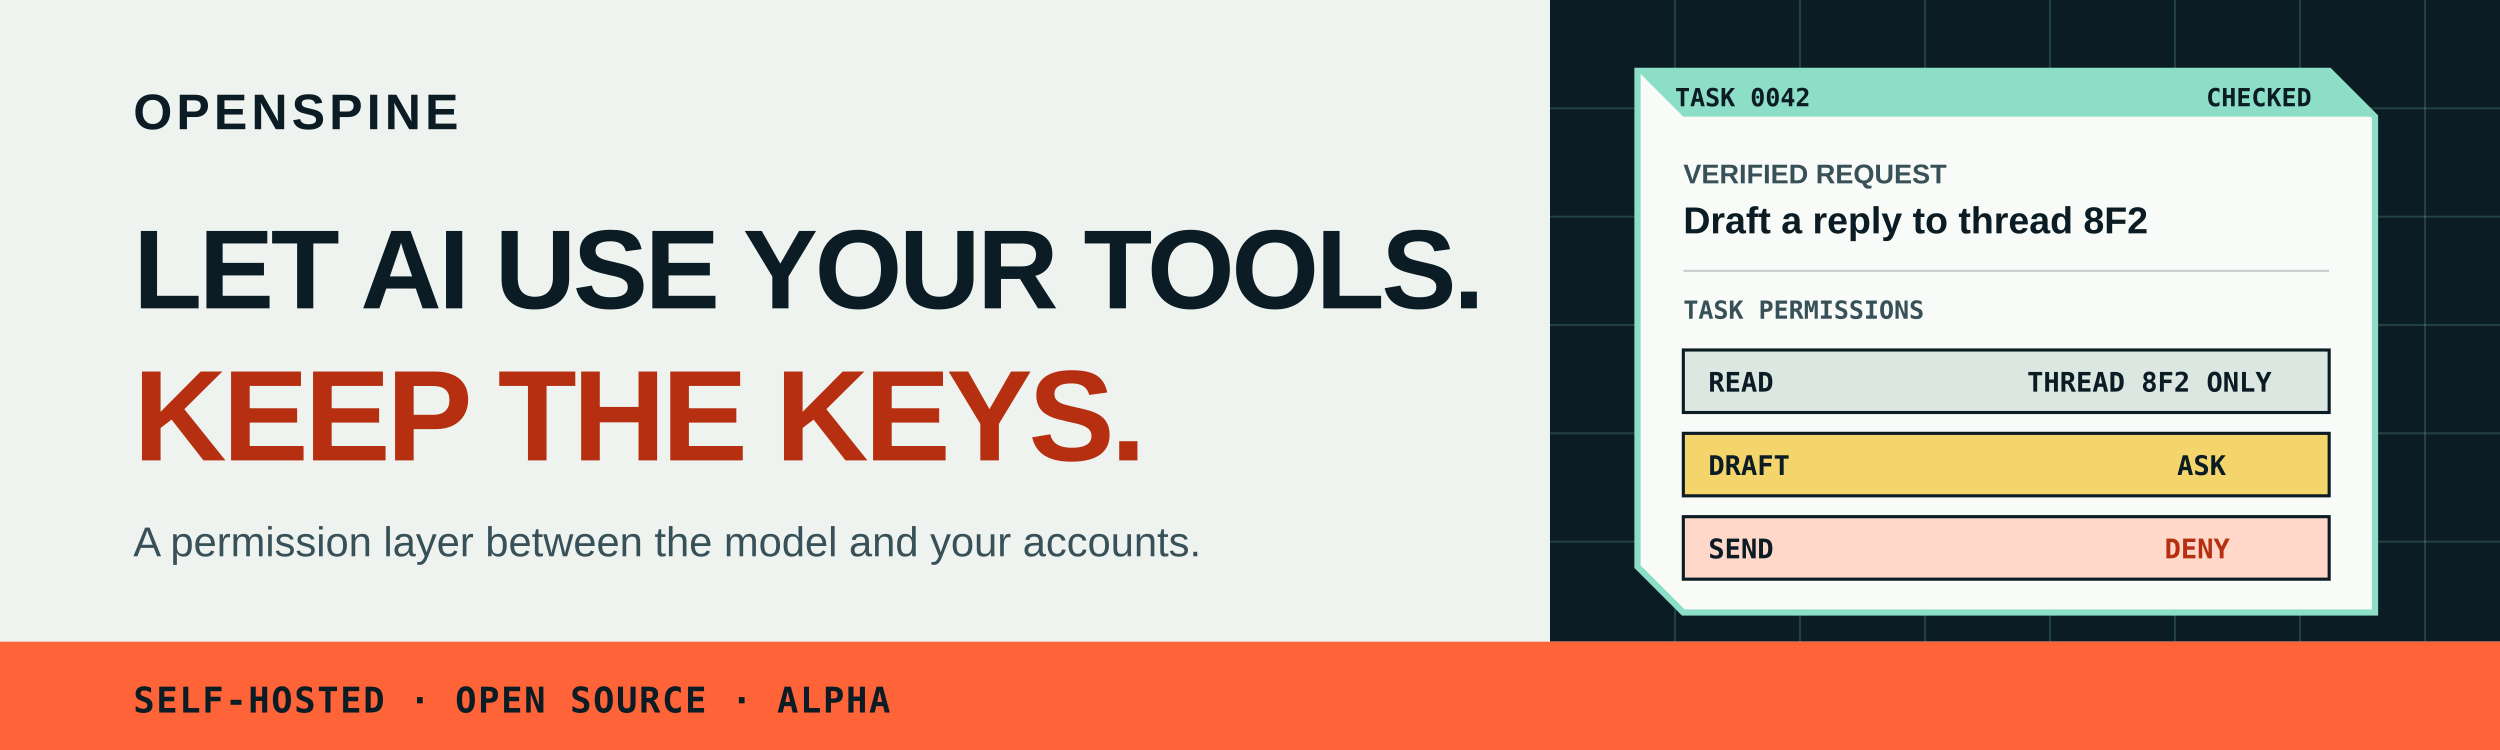
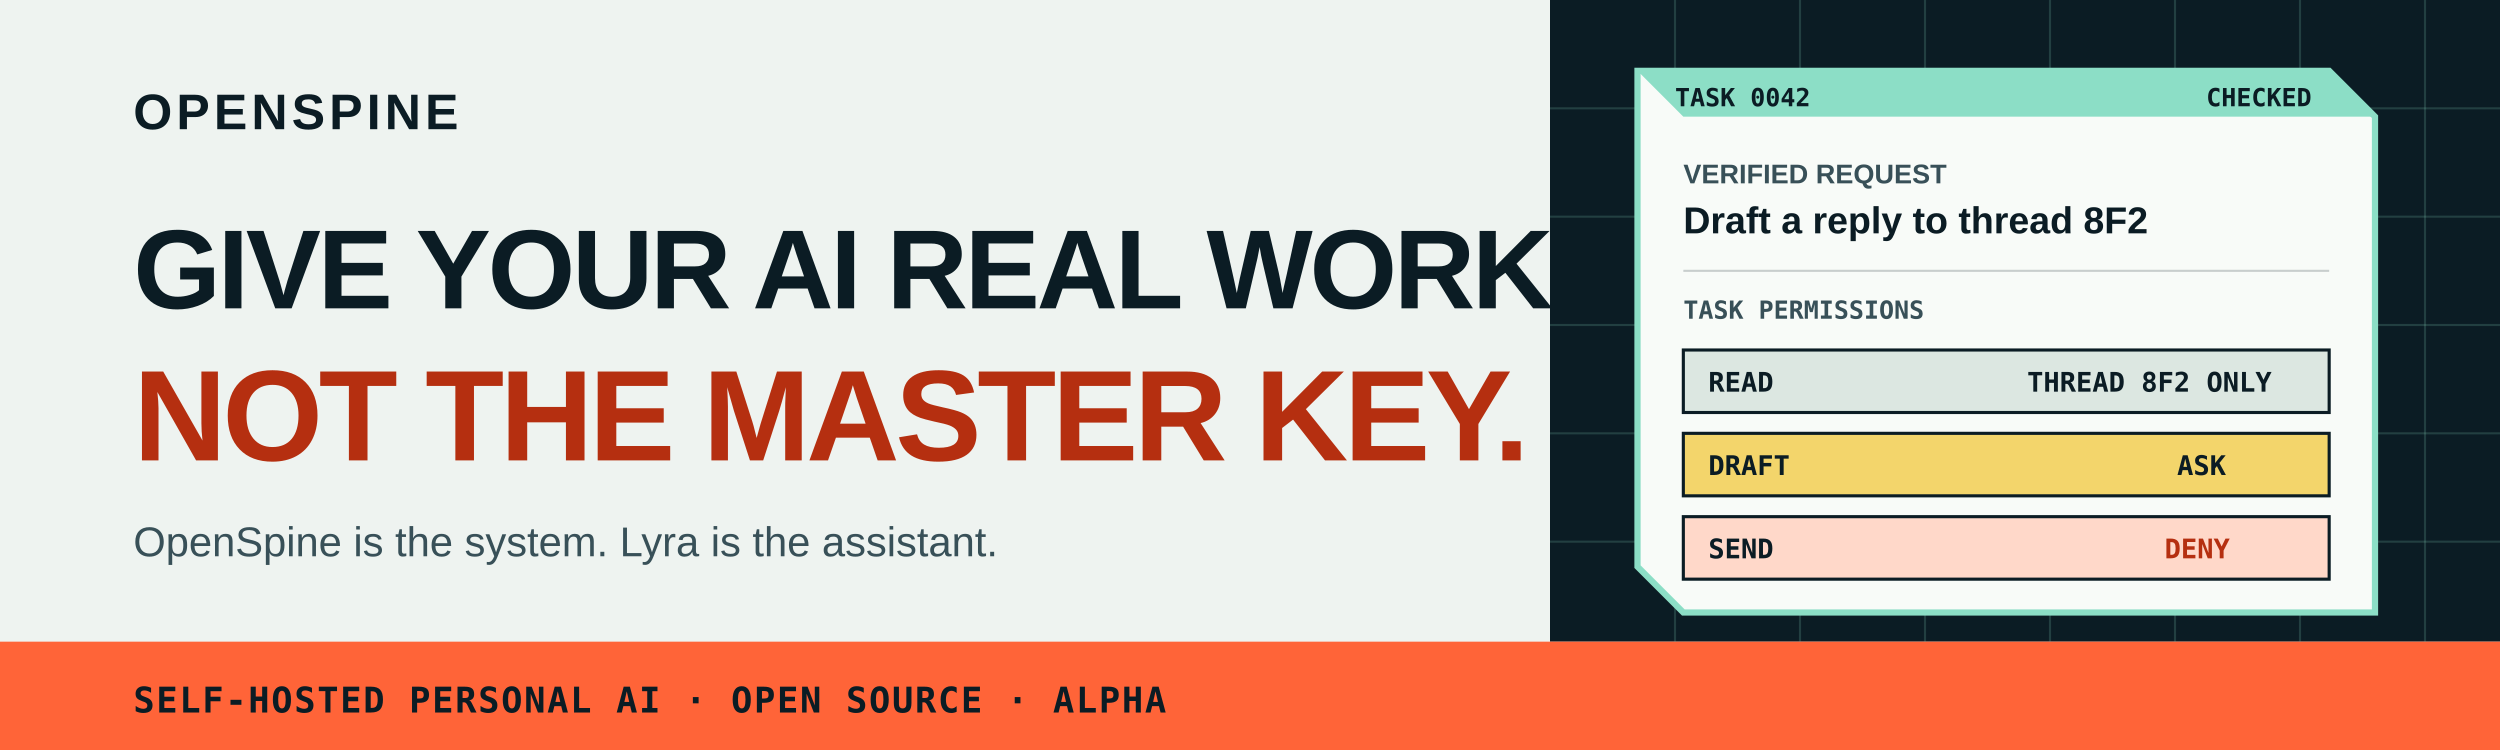
<svg xmlns="http://www.w3.org/2000/svg" width="1200" height="360" viewBox="0 0 1200 360" role="img" aria-labelledby="title desc">
  <rect width="1200" height="360" fill="#eef3f0" />
  <path d="M744 0h456v308H744z" fill="#0b1c24" />
  <path d="M0 308h1200v52H0z" fill="#ff6438" />
  <g fill="none" stroke="#8cdec6" stroke-opacity=".18">
    <path d="M744 52h456M744 104h456M744 156h456M744 208h456M744 260h456" />
    <path d="M804 0v308M864 0v308M924 0v308M984 0v308M1044 0v308M1104 0v308M1164 0v308" />
  </g>
  <g font-family="Arial, sans-serif" fill="#0b1c24">
    <text x="64" y="62" font-size="24" font-weight="700" letter-spacing="2">OPENSPINE</text>
-     <text x="64" y="148" font-size="54" font-weight="900" letter-spacing="-1.5">LET AI USE YOUR TOOLS.</text>
-     <text x="64" y="221" font-size="62" font-weight="900" letter-spacing="-2" fill="#b52f10">KEEP THE KEYS.</text>
-     <text x="64" y="267" font-size="20" fill="#385058">A permission layer between the model and your accounts.</text>
-     <text x="64" y="342" font-size="17" font-family="monospace" font-weight="700" letter-spacing=".8">SELF-HOSTED · OPEN SOURCE · ALPHA</text>
+     <text x="64" y="148" font-size="54" font-weight="900" letter-spacing="-1.5">GIVE YOUR AI REAL WORK.</text>
+     <text x="64" y="221" font-size="62" font-weight="900" letter-spacing="-2" fill="#b52f10">NOT THE MASTER KEY.</text>
+     <text x="64" y="267" font-size="20" fill="#385058">OpenSpine is the system. Lyra is the assistant.</text>
+     <text x="64" y="342" font-size="17" font-family="monospace" font-weight="700" letter-spacing=".8">SELF-HOSTED PERSONAL AI · OPEN SOURCE · ALPHA</text>
  </g>
  <g transform="translate(786 34)">
    <path d="M0 0h332l22 22v238H22L0 238z" fill="#f8fbf8" stroke="#8cdec6" stroke-width="3" />
    <path d="M0 0h332l22 22H22L0 0z" fill="#8cdec6" />
    <g font-family="monospace" font-size="12" font-weight="700" fill="#0b1c24">
      <text x="18" y="17">TASK 0042</text>
      <text x="273" y="17">CHECKED</text>
    </g>
    <text x="22" y="54" font-family="Arial, sans-serif" font-size="13" font-weight="700" fill="#385058">VERIFIED REQUEST</text>
    <text x="22" y="78" font-family="Arial, sans-serif" font-size="18" font-weight="700" fill="#0b1c24">Draft a reply to thread 8F2</text>
    <path d="M22 96h310" stroke="#0b1c24" stroke-opacity=".2" />
    <text x="22" y="119" font-family="monospace" font-size="12" font-weight="700" fill="#385058">TASK PERMISSIONS</text>
    <g font-family="monospace" font-size="13" font-weight="700" fill="#0b1c24">
      <rect x="22" y="134" width="310" height="30" fill="#dce7e1" stroke="#0b1c24" stroke-width="1.5" />
      <text x="34" y="154">READ</text>
      <text x="187" y="154">THREAD 8F2 ONLY</text>
      <rect x="22" y="174" width="310" height="30" fill="#f3d56b" stroke="#0b1c24" stroke-width="1.5" />
      <text x="34" y="194">DRAFT</text>
      <text x="259" y="194">ASK</text>
      <rect x="22" y="214" width="310" height="30" fill="#ffd8c9" stroke="#0b1c24" stroke-width="1.5" />
      <text x="34" y="234">SEND</text>
      <text x="253" y="234" fill="#b52f10">DENY</text>
    </g>
  </g>
</svg>
